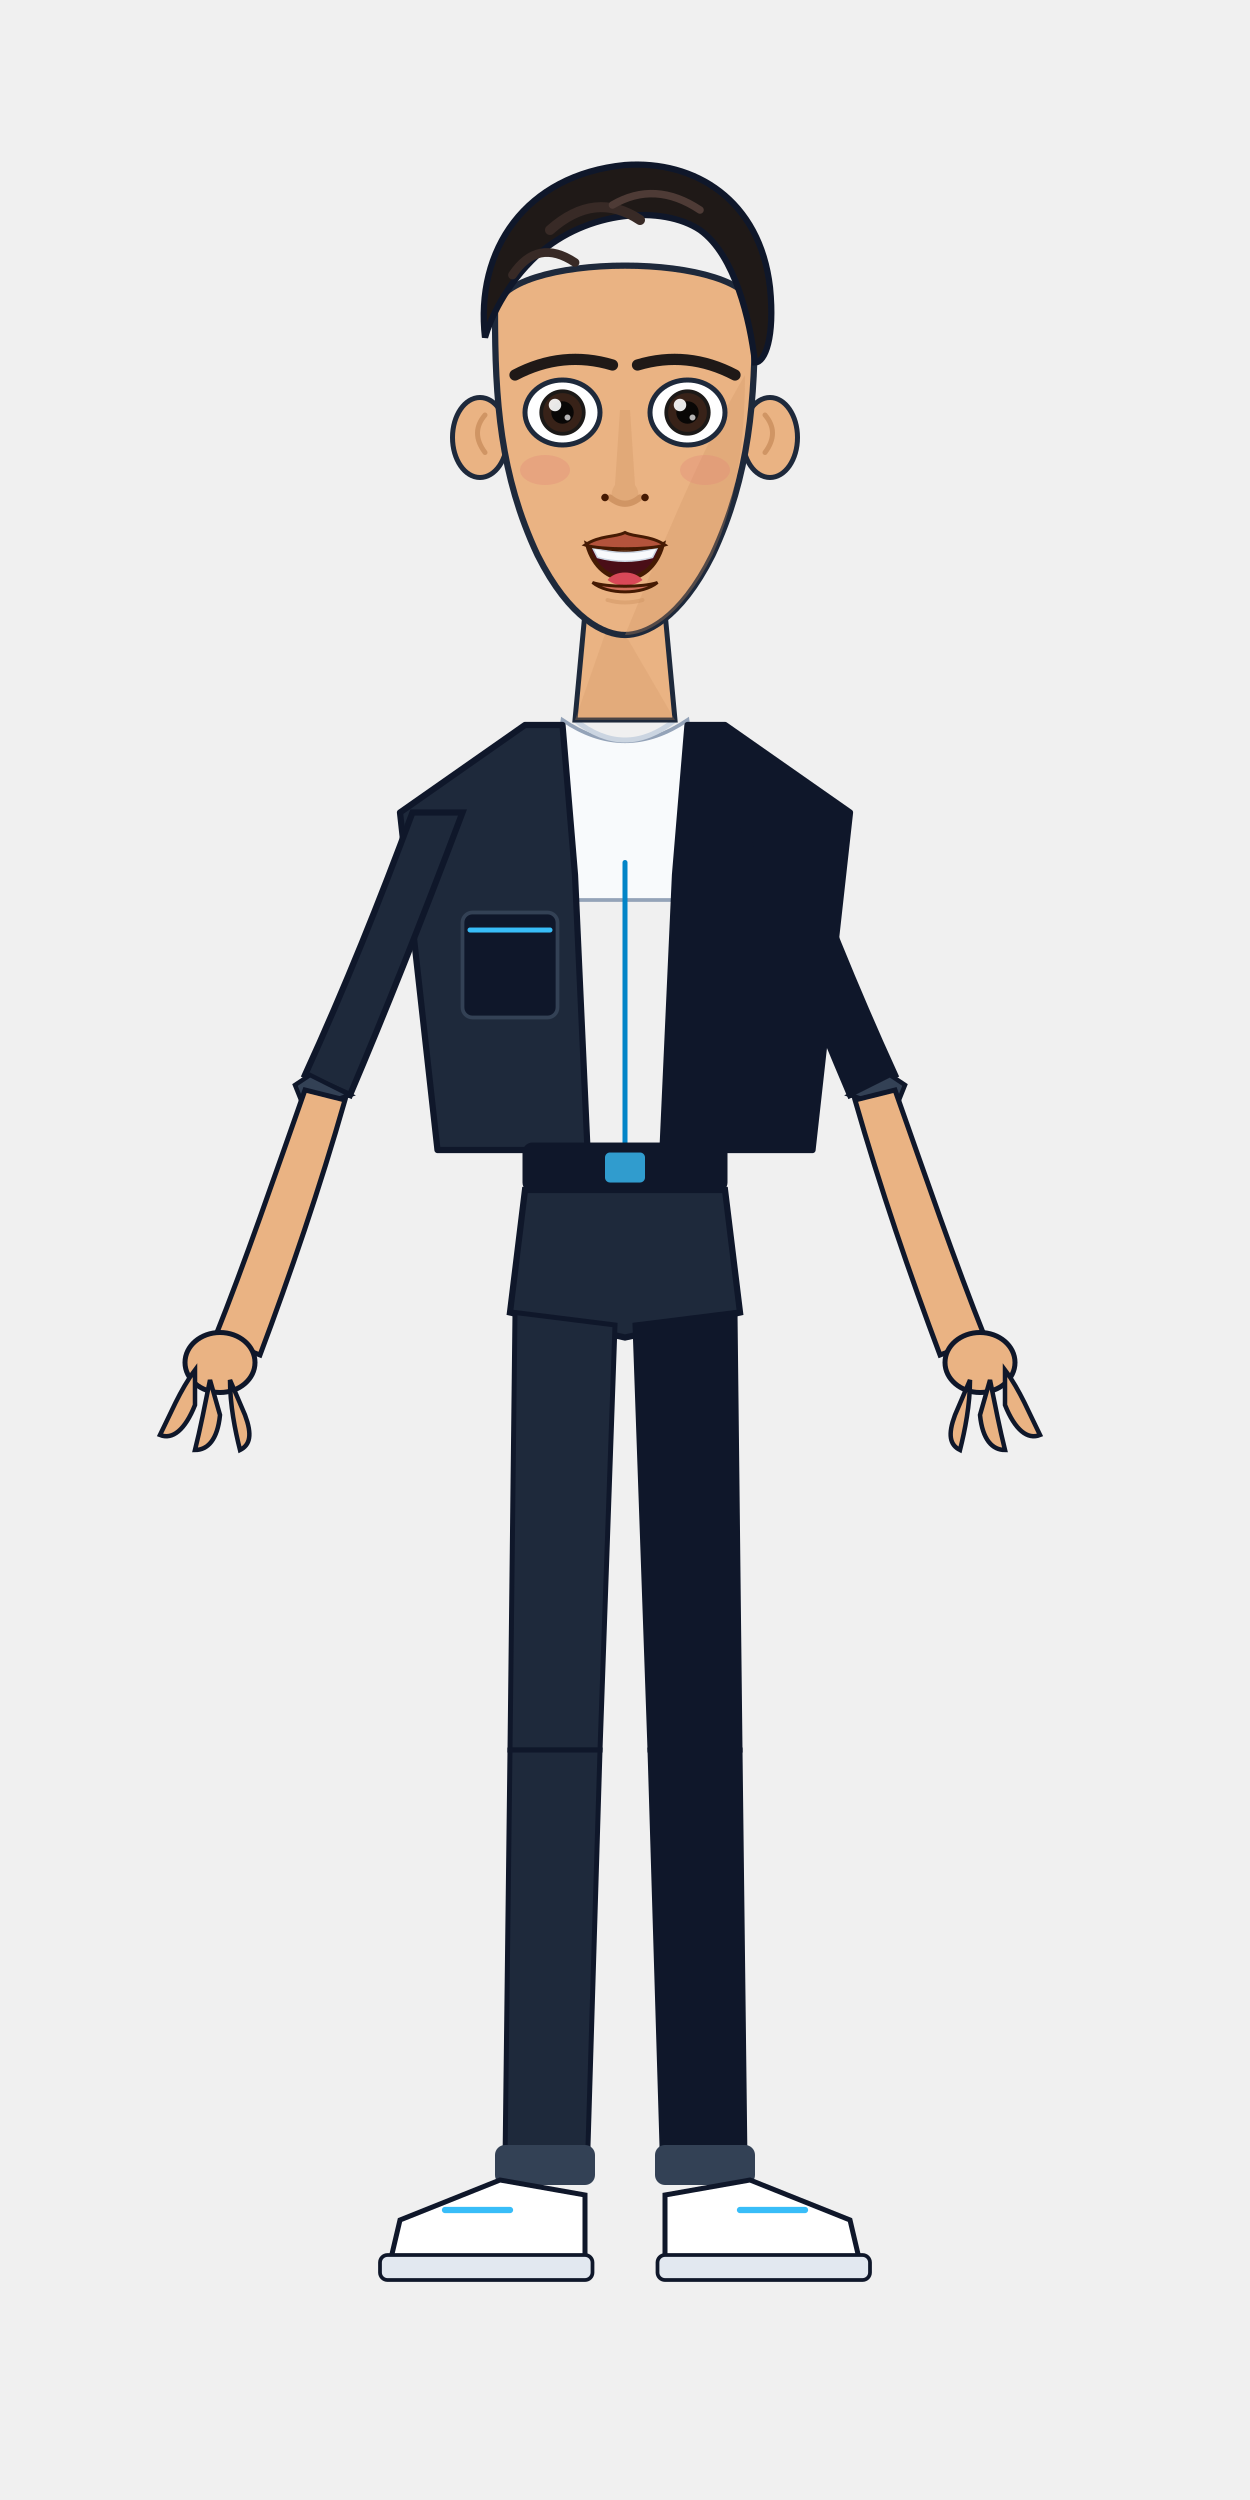
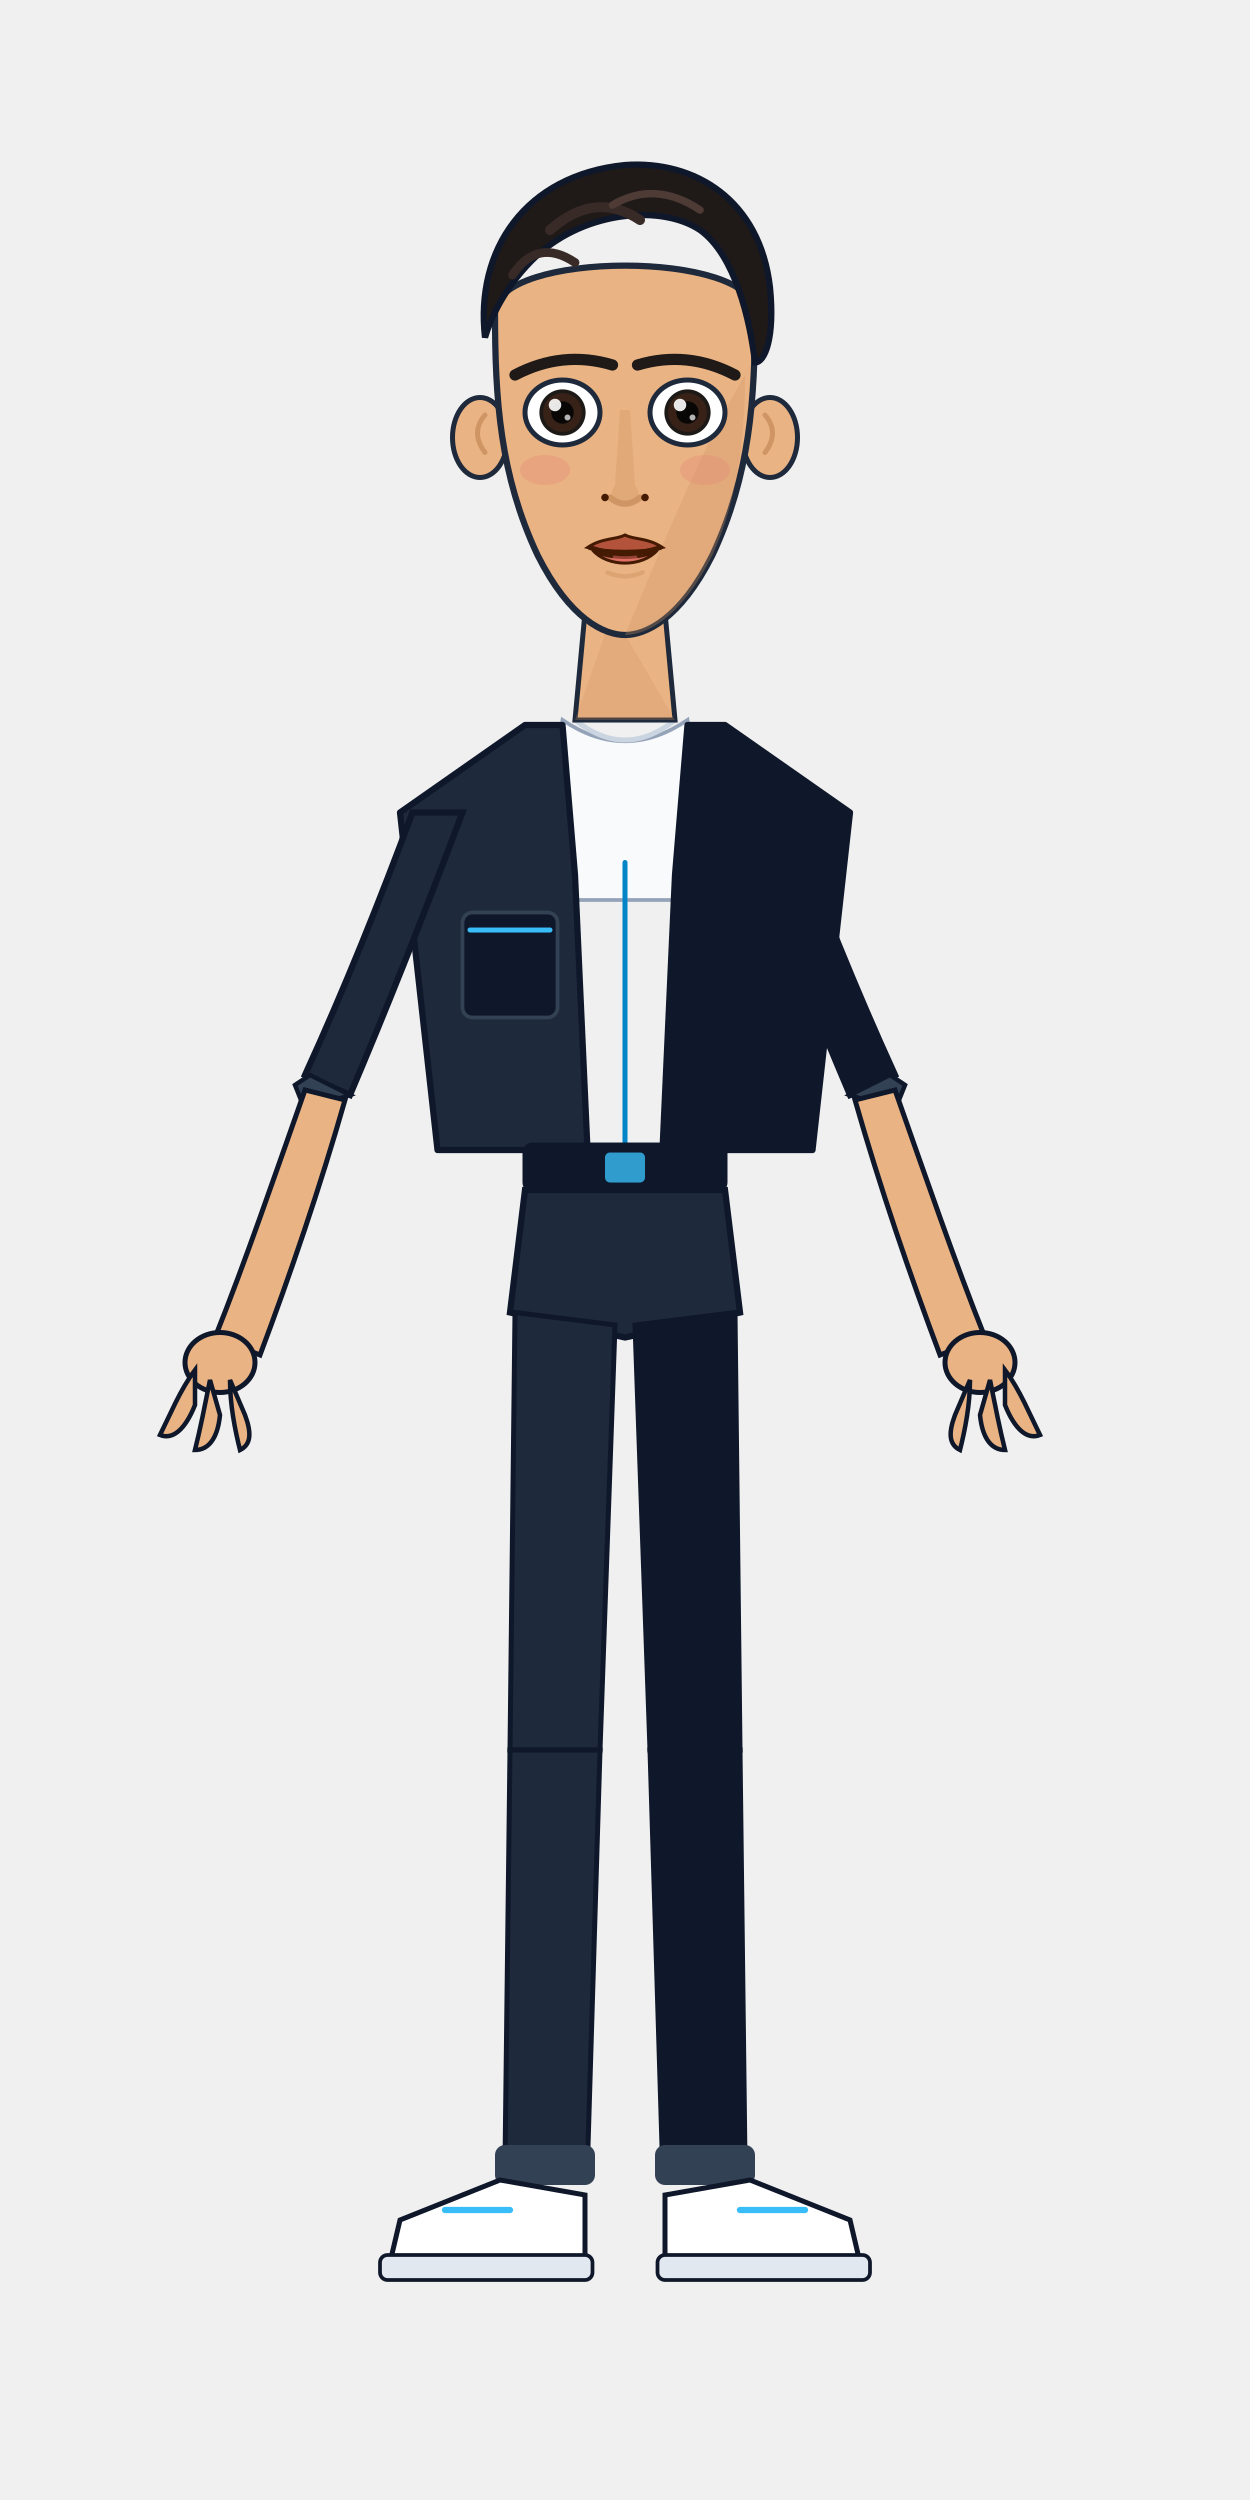
<svg xmlns="http://www.w3.org/2000/svg" viewBox="0 50 500 1000" width="500" height="1000">
  <g id="modern_character_root">
    <path d="M 210 526 L 290 526 L 296 575 L 250 585 L 204 575 Z" fill="#1e293b" stroke="#0f172a" stroke-width="2.5" />
    <path d="M 206 575 L 246 580 L 240 750 L 204 750 Z" fill="#1e293b" stroke="#0f172a" stroke-width="2" />
    <path d="M 204 750 L 240 750 L 235 915 L 202 915 Z" fill="#1e293b" stroke="#0f172a" stroke-width="2" />
    <rect x="198" y="908" width="40" height="16" rx="4" fill="#334155" />
    <path d="M 254 580 L 294 575 L 296 750 L 260 750 Z" fill="#0f172a" stroke="#0f172a" stroke-width="2" />
    <path d="M 260 750 L 296 750 L 298 915 L 265 915 Z" fill="#0f172a" stroke="#0f172a" stroke-width="2" />
    <rect x="262" y="908" width="40" height="16" rx="4" fill="#334155" />
    <path d="M 156 955 L 234 955 L 234 928 L 200 922 L 160 938 Z" fill="#ffffff" stroke="#0f172a" stroke-width="2" />
    <rect x="152" y="952" width="85" height="10" rx="3" fill="#e2e8f0" stroke="#0f172a" stroke-width="1.5" />
    <line x1="178" y1="934" x2="204" y2="934" stroke="#38bdf8" stroke-width="2.5" stroke-linecap="round" />
    <path d="M 266 955 L 344 955 L 340 938 L 300 922 L 266 928 Z" fill="#ffffff" stroke="#0f172a" stroke-width="2" />
    <rect x="263" y="952" width="85" height="10" rx="3" fill="#e2e8f0" stroke="#0f172a" stroke-width="1.5" />
    <line x1="296" y1="934" x2="322" y2="934" stroke="#38bdf8" stroke-width="2.5" stroke-linecap="round" />
    <path d="M 225 338 Q 250 355 275 338 L 285 410 L 215 410 Z" fill="#f8fafc" stroke="#94a3b8" stroke-width="1.5" />
    <path d="M 230 338 Q 250 354 270 338" stroke="#cbd5e1" stroke-width="2" fill="none" />
    <path d="M 210 340 L 160 375 L 175 510 L 235 510 L 230 400 L 225 340 Z" fill="#1e293b" stroke="#0f172a" stroke-width="2.5" stroke-linejoin="round" />
    <path d="M 290 340 L 340 375 L 325 510 L 265 510 L 270 400 L 275 340 Z" fill="#0f172a" stroke="#0f172a" stroke-width="2.5" stroke-linejoin="round" />
    <line x1="250" y1="395" x2="250" y2="510" stroke="#0284c7" stroke-width="2" stroke-linecap="round" />
    <rect x="185" y="415" width="38" height="42" rx="4" fill="#0f172a" stroke="#334155" stroke-width="1.5" />
    <line x1="188" y1="422" x2="220" y2="422" stroke="#38bdf8" stroke-width="2" stroke-linecap="round" />
    <rect x="210" y="508" width="80" height="18" rx="3" fill="#0f172a" stroke="#0f172a" stroke-width="2" />
    <rect x="242" y="511" width="16" height="12" rx="2" fill="#38bdf8" opacity="0.8" />
    <path d="M 165 375 C 152 410, 138 445, 122 480 L 140 488 C 154 455, 168 420, 185 375 Z" fill="#1e293b" stroke="#0f172a" stroke-width="2.5" />
    <path d="M 124 480 L 118 484 L 122 494 L 140 488 Z" fill="#334155" stroke="#0f172a" stroke-width="1.8" />
    <path d="M 122 486 C 110 520, 98 555, 86 585 L 104 592 C 116 560, 128 525, 138 490 Z" fill="#eab383" stroke="#0f172a" stroke-width="2" />
    <ellipse cx="88" cy="595" rx="14" ry="12" fill="#eab383" stroke="#0f172a" stroke-width="2" />
    <path d="M 78 598 C 72 606, 68 616, 64 624 C 69 626, 74 622, 78 612 Z" fill="#eab383" stroke="#0f172a" stroke-width="1.8" />
    <path d="M 84 602 C 82 612, 80 622, 78 630 C 83 630, 87 626, 88 616 Z" fill="#eab383" stroke="#0f172a" stroke-width="1.8" />
    <path d="M 92 602 C 92 612, 94 622, 96 630 C 100 628, 101 624, 98 616 Z" fill="#eab383" stroke="#0f172a" stroke-width="1.8" />
    <path d="M 315 375 C 328 410, 342 445, 358 480 L 340 488 C 326 455, 312 420, 295 375 Z" fill="#0f172a" stroke="#0f172a" stroke-width="2.5" />
    <path d="M 356 480 L 362 484 L 358 494 L 340 488 Z" fill="#334155" stroke="#0f172a" stroke-width="1.8" />
    <path d="M 358 486 C 370 520, 382 555, 394 585 L 376 592 C 364 560, 352 525, 342 490 Z" fill="#eab383" stroke="#0f172a" stroke-width="2" />
    <ellipse cx="392" cy="595" rx="14" ry="12" fill="#eab383" stroke="#0f172a" stroke-width="2" />
    <path d="M 402 598 C 408 606, 412 616, 416 624 C 411 626, 406 622, 402 612 Z" fill="#eab383" stroke="#0f172a" stroke-width="1.8" />
    <path d="M 396 602 C 398 612, 400 622, 402 630 C 397 630, 393 626, 392 616 Z" fill="#eab383" stroke="#0f172a" stroke-width="1.8" />
    <path d="M 388 602 C 388 612, 386 622, 384 630 C 380 628, 379 624, 382 616 Z" fill="#eab383" stroke="#0f172a" stroke-width="1.8" />
    <path d="M 234 295 L 230 338 L 270 338 L 266 295 Z" fill="#eab383" stroke="#1e293b" stroke-width="2" />
    <path d="M 245 295 L 230 338 L 270 338 Z" fill="#d09564" opacity="0.25" />
    <ellipse cx="192" cy="225" rx="11" ry="16" fill="#eab383" stroke="#1e293b" stroke-width="2" />
    <path d="M 194 216 Q 188 223 194 231" stroke="#d09564" stroke-width="2" fill="none" stroke-linecap="round" />
    <ellipse cx="308" cy="225" rx="11" ry="16" fill="#eab383" stroke="#1e293b" stroke-width="2" />
    <path d="M 306 216 Q 312 223 306 231" stroke="#d09564" stroke-width="2" fill="none" stroke-linecap="round" />
    <path d="M 198 175               C 198 150, 302 150, 302 175               C 302 210, 300 240, 285 272               C 272 298, 258 304, 250 304               C 242 304, 228 298, 215 272               C 200 240, 198 210, 198 175 Z" fill="#eab383" stroke="#1e293b" stroke-width="2.5" />
    <path d="M 250 304 C 258 304, 272 298, 285 272 C 295 250, 298 225, 298 200 C 280 230, 260 280, 250 304 Z" fill="#d09564" opacity="0.3" />
    <ellipse cx="218" cy="238" rx="10" ry="6" fill="#e28878" opacity="0.35" />
    <ellipse cx="282" cy="238" rx="10" ry="6" fill="#e28878" opacity="0.35" />
    <path d="M 194 185              C 190 150, 210 120, 250 116              C 278 114, 304 130, 308 165              C 310 185, 306 195, 302 195              C 300 178, 294 152, 280 142              C 265 132, 235 134, 215 152              C 202 164, 196 178, 194 185 Z" fill="#1f1917" stroke="#0f172a" stroke-width="2.5" />
    <path d="M 220 142 Q 238 126 256 138" stroke="#382a26" stroke-width="4" stroke-linecap="round" fill="none" />
    <path d="M 245 132 Q 262 122 280 134" stroke="#4e3b36" stroke-width="3" stroke-linecap="round" fill="none" />
    <path d="M 205 160 Q 215 145 230 155" stroke="#382a26" stroke-width="3.5" stroke-linecap="round" fill="none" />
    <path d="M 206 200 Q 225 190 245 196" stroke="#1f1917" stroke-width="4.5" stroke-linecap="round" fill="none" />
    <path d="M 255 196 Q 275 190 294 200" stroke="#1f1917" stroke-width="4.5" stroke-linecap="round" fill="none" />
    <ellipse cx="225" cy="215" rx="15" ry="13" fill="#ffffff" stroke="#1e293b" stroke-width="2" />
    <circle cx="225" cy="215" r="8.5" fill="#382218" stroke="#1c1917" stroke-width="1.5" />
    <circle cx="225" cy="215" r="4.5" fill="#090706" />
    <circle cx="222" cy="212" r="2.5" fill="#ffffff" opacity="0.9" />
    <circle cx="227" cy="217" r="1.2" fill="#ffffff" opacity="0.7" />
    <ellipse cx="275" cy="215" rx="15" ry="13" fill="#ffffff" stroke="#1e293b" stroke-width="2" />
    <circle cx="275" cy="215" r="8.5" fill="#382218" stroke="#1c1917" stroke-width="1.5" />
    <circle cx="275" cy="215" r="4.5" fill="#090706" />
    <circle cx="272" cy="212" r="2.5" fill="#ffffff" opacity="0.9" />
    <circle cx="277" cy="217" r="1.2" fill="#ffffff" opacity="0.7" />
    <path d="M 248 214 L 246 244 Q 242 250 250 252 Q 258 250 254 244 L 252 214" fill="#d09564" opacity="0.35" />
    <path d="M 244 249 Q 250 254 256 249" stroke="#d09564" stroke-width="2.5" stroke-linecap="round" fill="none" />
    <circle cx="242" cy="249" r="1.5" fill="#451a03" />
    <circle cx="258" cy="249" r="1.5" fill="#451a03" />
-     <path d="M 235 268 C 240 286, 260 286, 265 268 C 258 272, 242 272, 235 268 Z" fill="#4a0e17" stroke="#451a03" stroke-width="1.8" />
-     <path d="M 237 269 Q 250 273 263 269 L 261 273 Q 250 276 239 273 Z" fill="#f8fafc" stroke="#cbd5e1" stroke-width="0.6" />
-     <path d="M 243 282 C 246 278, 254 278, 257 282 C 253 285, 247 285, 243 282 Z" fill="#d94858" />
-     <path d="M 234 268 C 240 264, 246 265, 250 263 C 254 265, 260 264, 266 268 C 260 270, 240 270, 234 268 Z" fill="#b4533c" stroke="#451a03" stroke-width="1.2" />
-     <path d="M 237 283 C 243 288, 257 288, 263 283 C 257 285, 243 285, 237 283 Z" fill="#cf705c" stroke="#451a03" stroke-width="1.2" />
-     <path d="M 243 290 Q 250 292 257 290" stroke="#d09564" stroke-width="1.6" fill="none" opacity="0.5" stroke-linecap="round" />
+     <path d="M 235 269 C 241 265, 246 266, 250 264 C 254 266, 259 265, 265 269 C 258 271, 242 271, 235 269 Z" fill="#b4533c" stroke="#451a03" stroke-width="1.2" />
+     <path d="M 237 270 C 243 277, 257 277, 263 270 C 257 274, 243 274, 237 270 Z" fill="#cf705c" stroke="#451a03" stroke-width="1.2" />
+     <ellipse cx="250" cy="273" rx="5" ry="1.5" fill="#f87171" opacity="0.45" />
+     <path d="M 243 279 Q 250 282 257 279" stroke="#d09564" stroke-width="1.8" fill="none" opacity="0.5" stroke-linecap="round" />
+     <path d="M 236 269 Q 250 274 264 269" fill="none" stroke="#451a03" stroke-width="2" stroke-linecap="round" />
+     <circle cx="236" cy="269" r="0.8" fill="#451a03" />
+     <circle cx="264" cy="269" r="0.8" fill="#451a03" />
  </g>
</svg>
